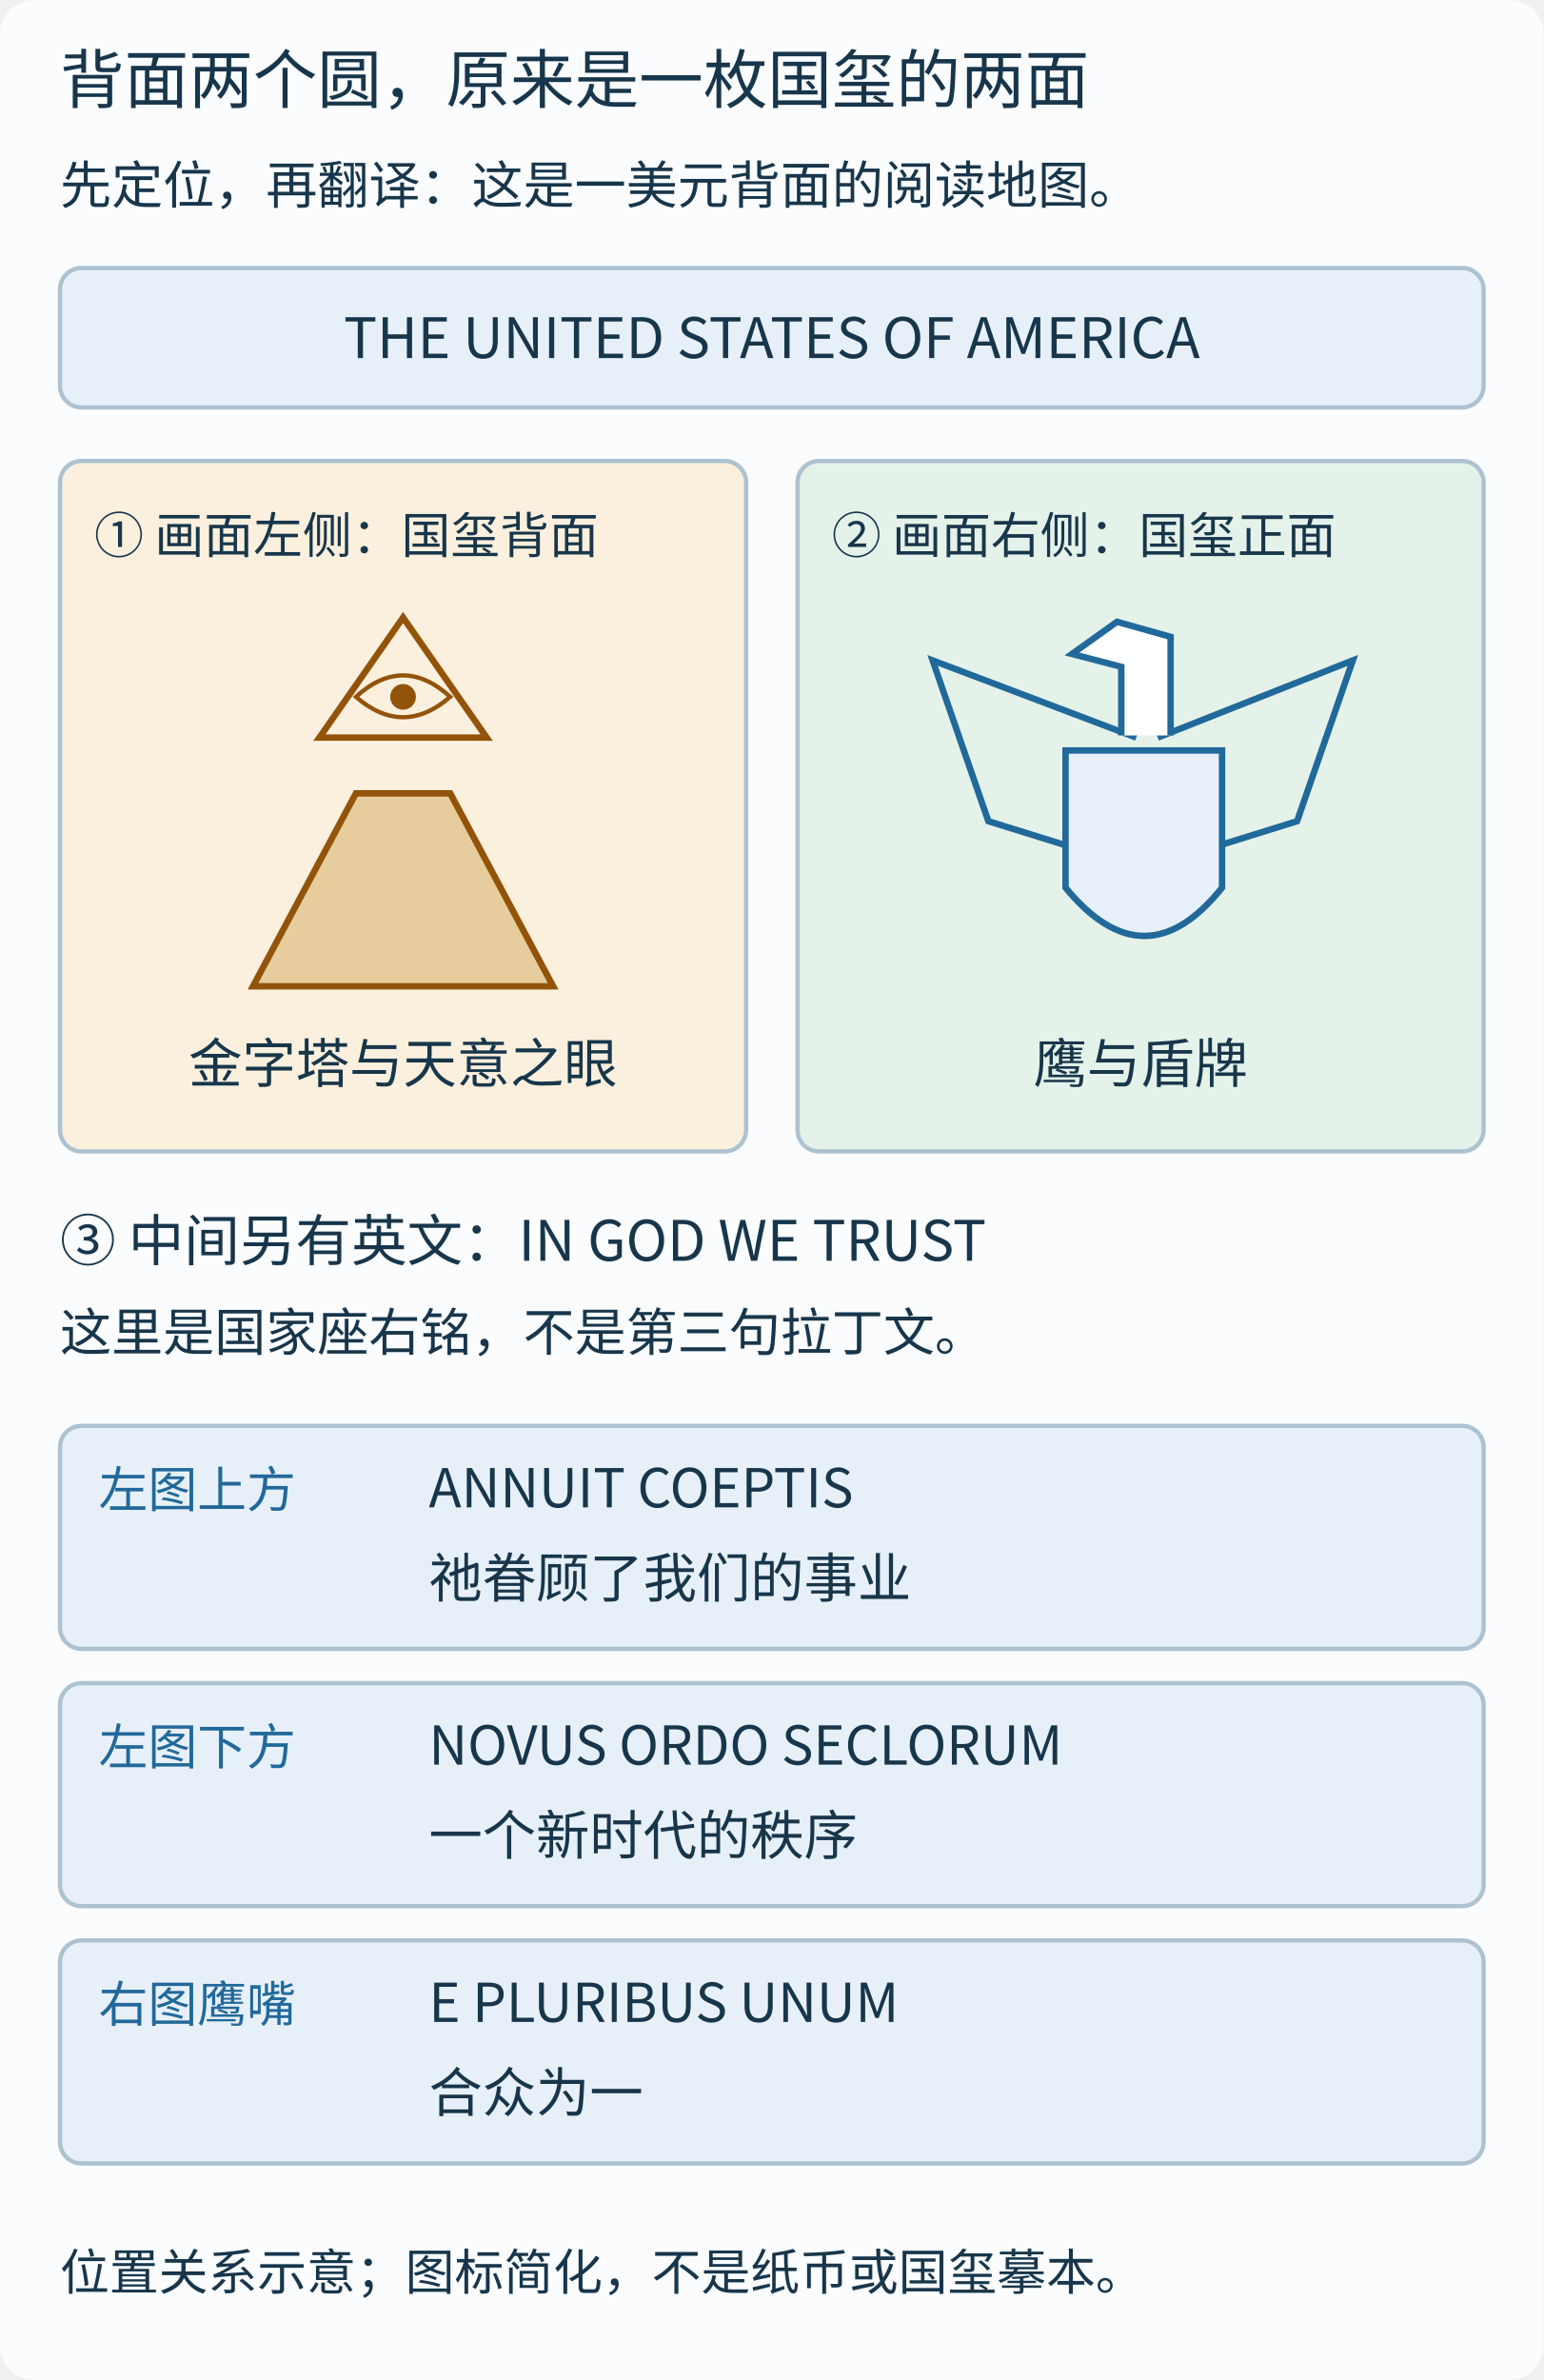
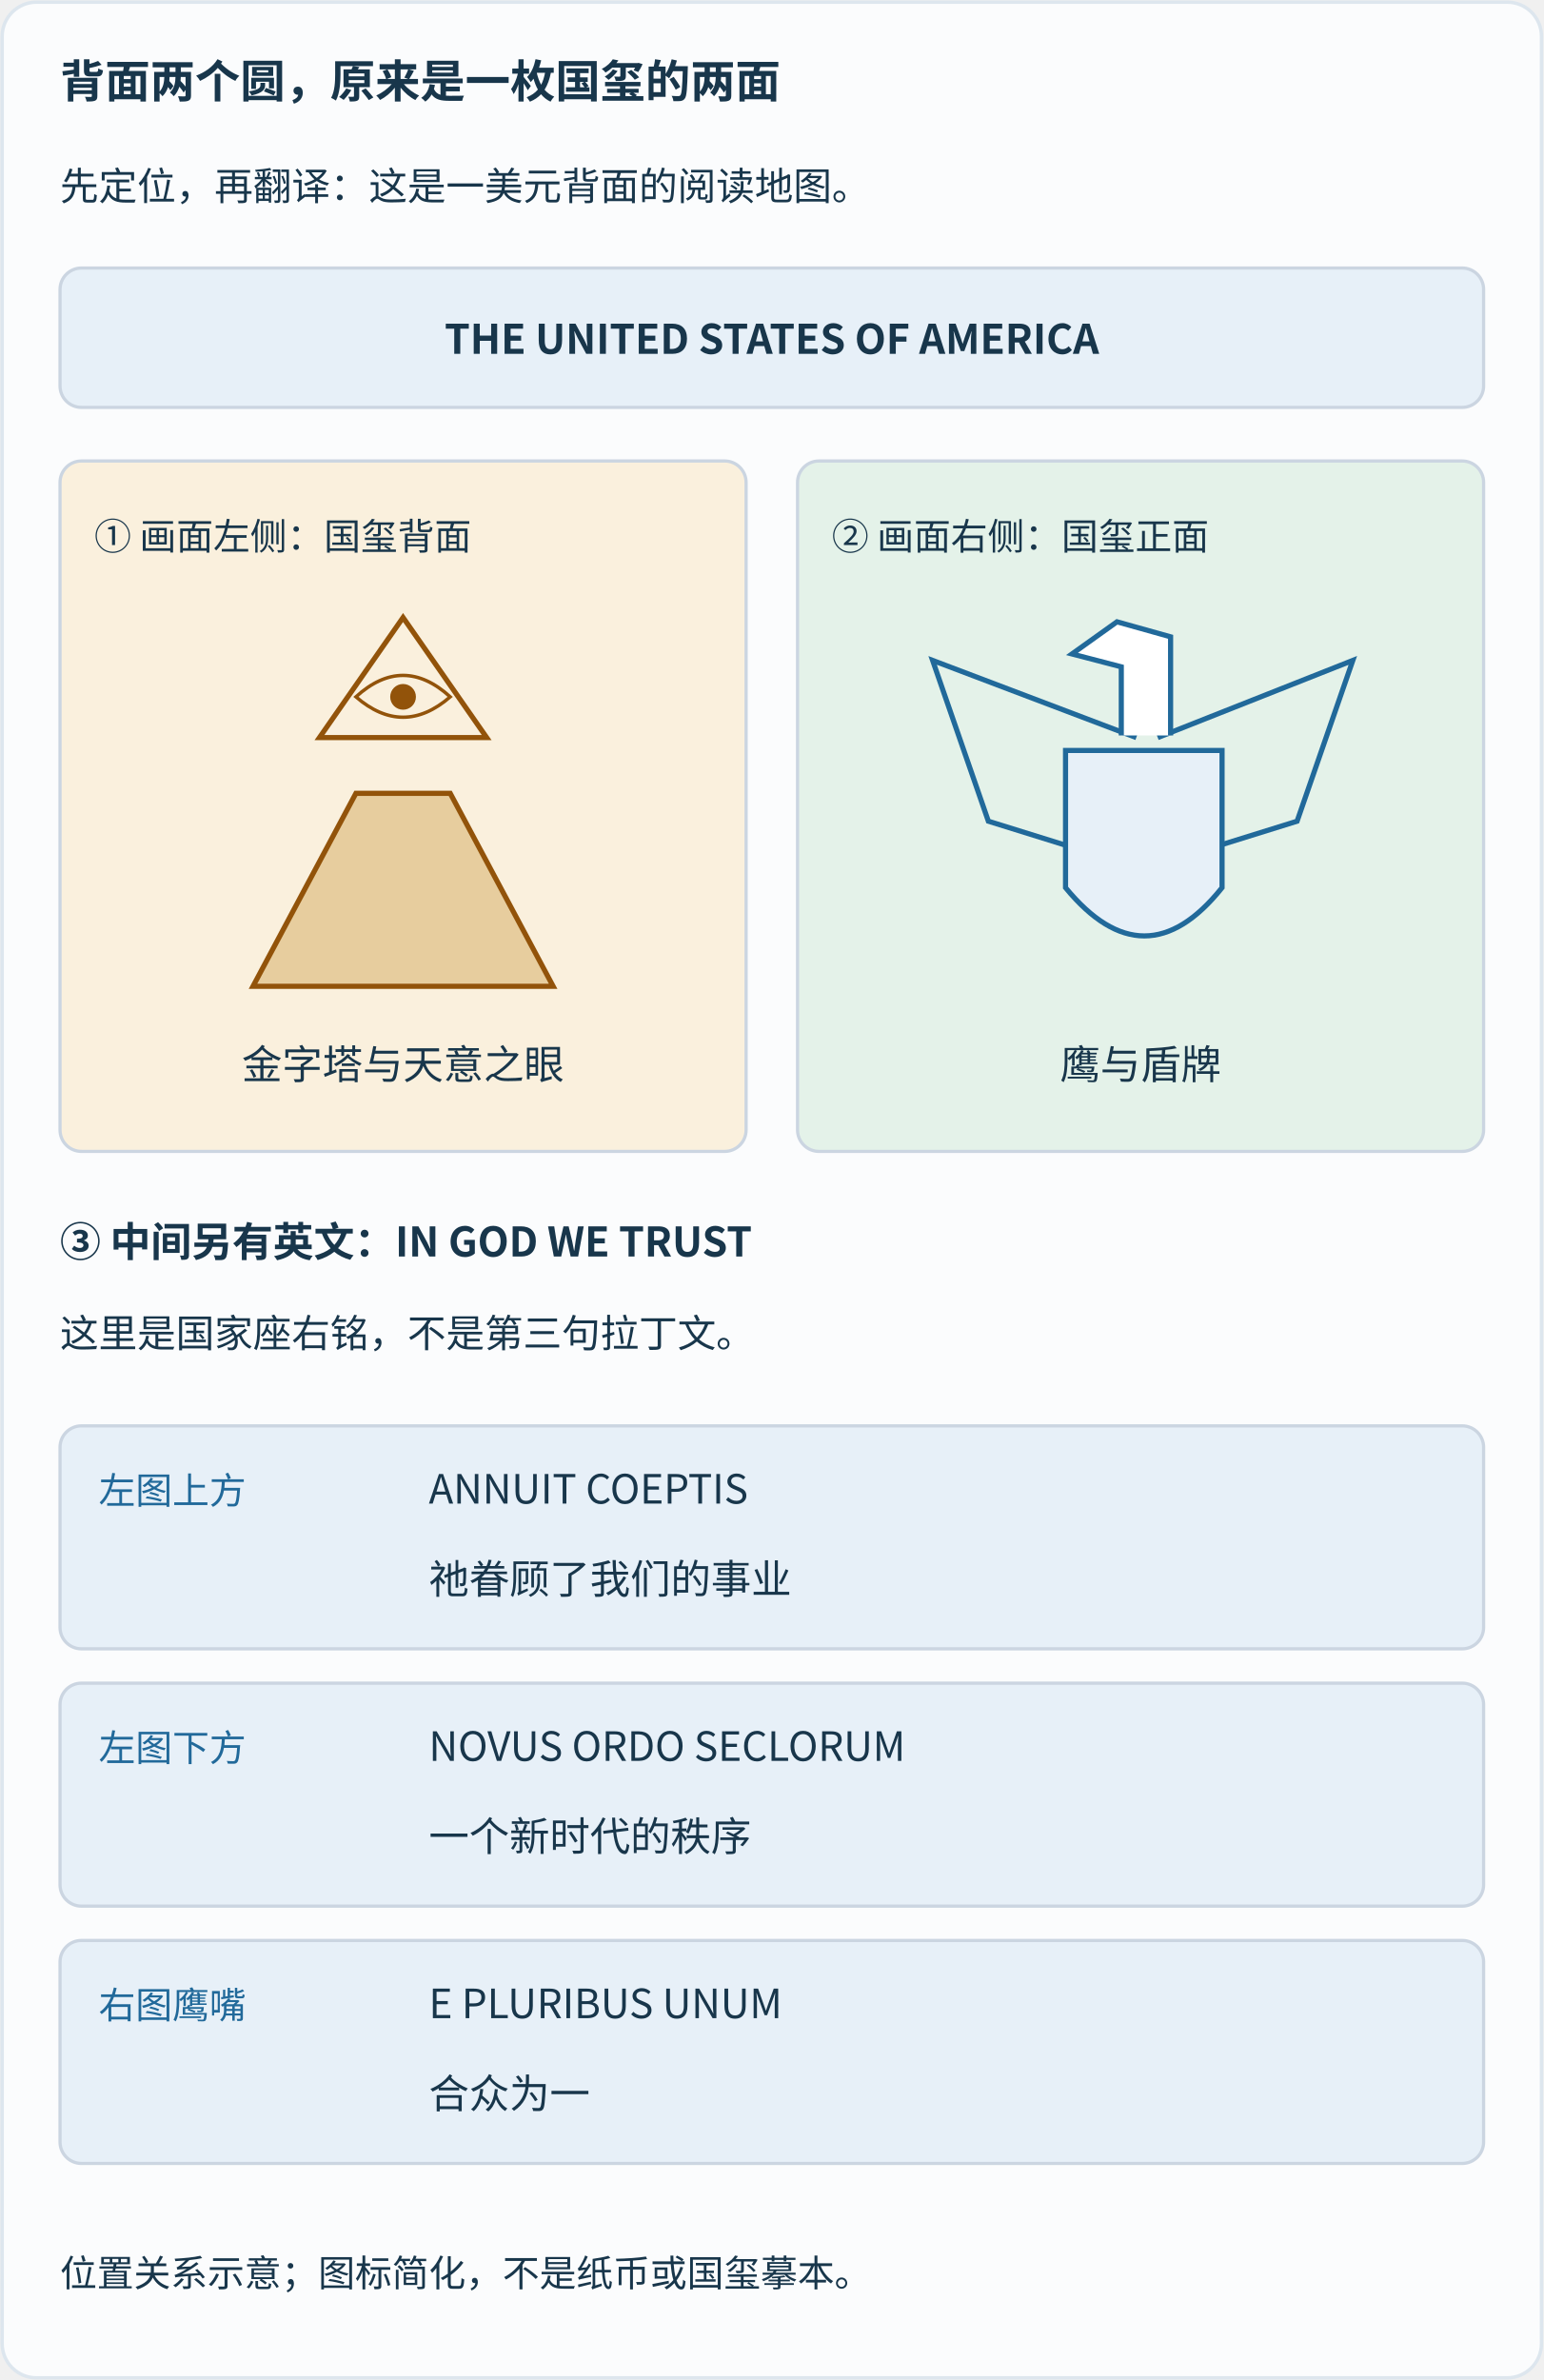
- <svg xmlns="http://www.w3.org/2000/svg" width="720" height="1110" viewBox="0 0 720 1110" role="img" aria-labelledby="title desc" lang="zh-CN">
-   <style>text{font-family:"Microsoft YaHei","Noto Sans CJK SC",sans-serif}</style>
-   <rect width="720" height="1110" rx="16" fill="#fafcfe" />
-   <text x="28" y="48" font-size="30" fill="#18364b" text-anchor="start">背面两个圆，原来是一枚国玺的两面</text>
-   <text x="28" y="95" font-size="24" fill="#18364b" text-anchor="start">先定位，再翻译：这是一美元背面的阅读地图。</text>
-   <rect x="28" y="125" width="664" height="65" rx="10" fill="#e7f0f8" stroke="#adc2d1" stroke-width="2" />
-   <text x="360" y="167" font-size="26" fill="#18364b" text-anchor="middle">THE UNITED STATES OF AMERICA</text>
-   <rect x="28" y="215" width="320" height="322" rx="10" fill="#faf0dd" stroke="#adc2d1" stroke-width="2" />
-   <text x="44" y="258" font-size="23" fill="#18364b" text-anchor="start">① 画面左侧：国玺背面</text>
-   <path d="M188 288L149 344H227Z" stroke="#92530a" stroke-width="3" fill="none" />
-   <path d="M166 325Q188 305 210 325Q188 344 166 325Z" stroke="#92530a" stroke-width="2" fill="none" />
-   <circle cx="188" cy="325" r="6" fill="#92530a" />
-   <path d="M166 370L210 370L258 460H118Z" stroke="#92530a" stroke-width="3" fill="#e7cd9e" />
-   <text x="188" y="505" font-size="25" fill="#18364b" text-anchor="middle">金字塔与天意之眼</text>
-   <rect x="372" y="215" width="320" height="322" rx="10" fill="#e4f2e9" stroke="#adc2d1" stroke-width="2" />
-   <text x="388" y="258" font-size="23" fill="#18364b" text-anchor="start">② 画面右侧：国玺正面</text>
-   <path d="M530 344L435 308L461 383L506 397M540 344L631 308L605 383L560 397" stroke="#21699a" stroke-width="3" fill="none" />
-   <path d="M523 343V311L500 305L521 290L546 297V343" stroke="#21699a" stroke-width="3" fill="#fff" />
-   <path d="M497 350H570V414Q534 459 497 414Z" stroke="#21699a" stroke-width="3" fill="#e7f0f8" />
-   <text x="532" y="505" font-size="25" fill="#18364b" text-anchor="middle">鹰与盾牌</text>
-   <text x="28" y="588" font-size="26" fill="#18364b" text-anchor="start">③ 中间另有英文：IN GOD WE TRUST</text>
-   <text x="28" y="630" font-size="24" fill="#18364b" text-anchor="start">这里是国家座右铭，不是第三句拉丁文。</text>
-   <rect x="28" y="665" width="664" height="104" rx="10" fill="#e7f0f8" stroke="#adc2d1" stroke-width="2" />
-   <text x="46" y="703" font-size="23" fill="#21699a" text-anchor="start">左图上方</text>
-   <text x="200" y="703" font-size="25" fill="#18364b" text-anchor="start">ANNUIT COEPTIS</text>
-   <text x="200" y="745" font-size="25" fill="#18364b" text-anchor="start">祂眷顾了我们的事业</text>
-   <rect x="28" y="785" width="664" height="104" rx="10" fill="#e7f0f8" stroke="#adc2d1" stroke-width="2" />
-   <text x="46" y="823" font-size="23" fill="#21699a" text-anchor="start">左图下方</text>
-   <text x="200" y="823" font-size="25" fill="#18364b" text-anchor="start">NOVUS ORDO SECLORUM</text>
-   <text x="200" y="865" font-size="25" fill="#18364b" text-anchor="start">一个新时代的秩序</text>
-   <rect x="28" y="905" width="664" height="104" rx="10" fill="#e7f0f8" stroke="#adc2d1" stroke-width="2" />
-   <text x="46" y="943" font-size="23" fill="#21699a" text-anchor="start">右图鹰嘴</text>
-   <text x="200" y="943" font-size="25" fill="#18364b" text-anchor="start">E PLURIBUS UNUM</text>
-   <text x="200" y="985" font-size="25" fill="#18364b" text-anchor="start">合众为一</text>
-   <text x="28" y="1068" font-size="23" fill="#18364b" text-anchor="start">位置关系示意；图标简化，不是纸币或国玺摹本。</text>
+ <svg xmlns="http://www.w3.org/2000/svg" width="540" height="832.5" viewBox="0 0 540 832.5" role="img" aria-labelledby="title desc" lang="zh-CN">
+   <style>text{font-family:"PingFang SC","Hiragino Sans GB","Microsoft YaHei","Noto Sans CJK SC",sans-serif}</style>
+   <rect x="0.75" y="0.75" width="538.5" height="831" rx="12" fill="#fbfcfd" stroke="#dde6ee" stroke-width="1.2" />
+   <g transform="scale(0.75)">
+     <text x="28" y="45.48" font-size="21.0" fill="#18364b" text-anchor="start" font-weight="700">背面两个圆，原来是一枚国玺的两面</text>
+     <text x="28" y="93.32" font-size="18.0" fill="#18364b" text-anchor="start">先定位，再翻译：这是一美元背面的阅读地图。</text>
+     <rect x="28" y="125" width="664" height="65" rx="10" fill="#e7f0f8" stroke="#cbd5e1" stroke-width="1.5" />
+     <text x="360" y="165.03" font-size="19.0" fill="#18364b" text-anchor="middle" font-weight="600">THE UNITED STATES OF AMERICA</text>
+     <rect x="28" y="215" width="320" height="322" rx="10" fill="#faf0dd" stroke="#cbd5e1" stroke-width="1.5" />
+     <text x="44" y="256.39" font-size="17.2" fill="#18364b" text-anchor="start">① 画面左侧：国玺背面</text>
+     <path d="M188 288L149 344H227Z" stroke="#92530a" stroke-width="2.4" fill="none" />
+     <path d="M166 325Q188 305 210 325Q188 344 166 325Z" stroke="#92530a" stroke-width="1.6" fill="none" />
+     <circle cx="188" cy="325" r="6" fill="#92530a" />
+     <path d="M166 370L210 370L258 460H118Z" stroke="#92530a" stroke-width="2.4" fill="#e7cd9e" />
+     <text x="188" y="503.25" font-size="18.8" fill="#18364b" text-anchor="middle">金字塔与天意之眼</text>
+     <rect x="372" y="215" width="320" height="322" rx="10" fill="#e4f2e9" stroke="#cbd5e1" stroke-width="1.5" />
+     <text x="388" y="256.39" font-size="17.2" fill="#18364b" text-anchor="start">② 画面右侧：国玺正面</text>
+     <path d="M530 344L435 308L461 383L506 397M540 344L631 308L605 383L560 397" stroke="#21699a" stroke-width="2.4" fill="none" />
+     <path d="M523 343V311L500 305L521 290L546 297V343" stroke="#21699a" stroke-width="2.4" fill="#fff" />
+     <path d="M497 350H570V414Q534 459 497 414Z" stroke="#21699a" stroke-width="2.4" fill="#e7f0f8" />
+     <text x="532" y="503.25" font-size="18.8" fill="#18364b" text-anchor="middle">鹰与盾牌</text>
+     <text x="28" y="586.03" font-size="19.0" fill="#18364b" text-anchor="start" font-weight="600">③ 中间另有英文：IN GOD WE TRUST</text>
+     <text x="28" y="628.32" font-size="18.0" fill="#18364b" text-anchor="start">这里是国家座右铭，不是第三句拉丁文。</text>
+     <rect x="28" y="665" width="664" height="104" rx="10" fill="#e7f0f8" stroke="#cbd5e1" stroke-width="1.5" />
+     <text x="46" y="701.39" font-size="17.2" fill="#21699a" text-anchor="start">左图上方</text>
+     <text x="200" y="701.25" font-size="18.8" fill="#18364b" text-anchor="start">ANNUIT COEPTIS</text>
+     <text x="200" y="743.25" font-size="18.8" fill="#18364b" text-anchor="start">祂眷顾了我们的事业</text>
+     <rect x="28" y="785" width="664" height="104" rx="10" fill="#e7f0f8" stroke="#cbd5e1" stroke-width="1.5" />
+     <text x="46" y="821.39" font-size="17.2" fill="#21699a" text-anchor="start">左图下方</text>
+     <text x="200" y="821.25" font-size="18.8" fill="#18364b" text-anchor="start">NOVUS ORDO SECLORUM</text>
+     <text x="200" y="863.25" font-size="18.8" fill="#18364b" text-anchor="start">一个新时代的秩序</text>
+     <rect x="28" y="905" width="664" height="104" rx="10" fill="#e7f0f8" stroke="#cbd5e1" stroke-width="1.5" />
+     <text x="46" y="941.39" font-size="17.2" fill="#21699a" text-anchor="start">右图鹰嘴</text>
+     <text x="200" y="941.25" font-size="18.8" fill="#18364b" text-anchor="start">E PLURIBUS UNUM</text>
+     <text x="200" y="983.25" font-size="18.8" fill="#18364b" text-anchor="start">合众为一</text>
+     <text x="28" y="1066.39" font-size="17.2" fill="#18364b" text-anchor="start">位置关系示意；图标简化，不是纸币或国玺摹本。</text>
+   </g>
</svg>
